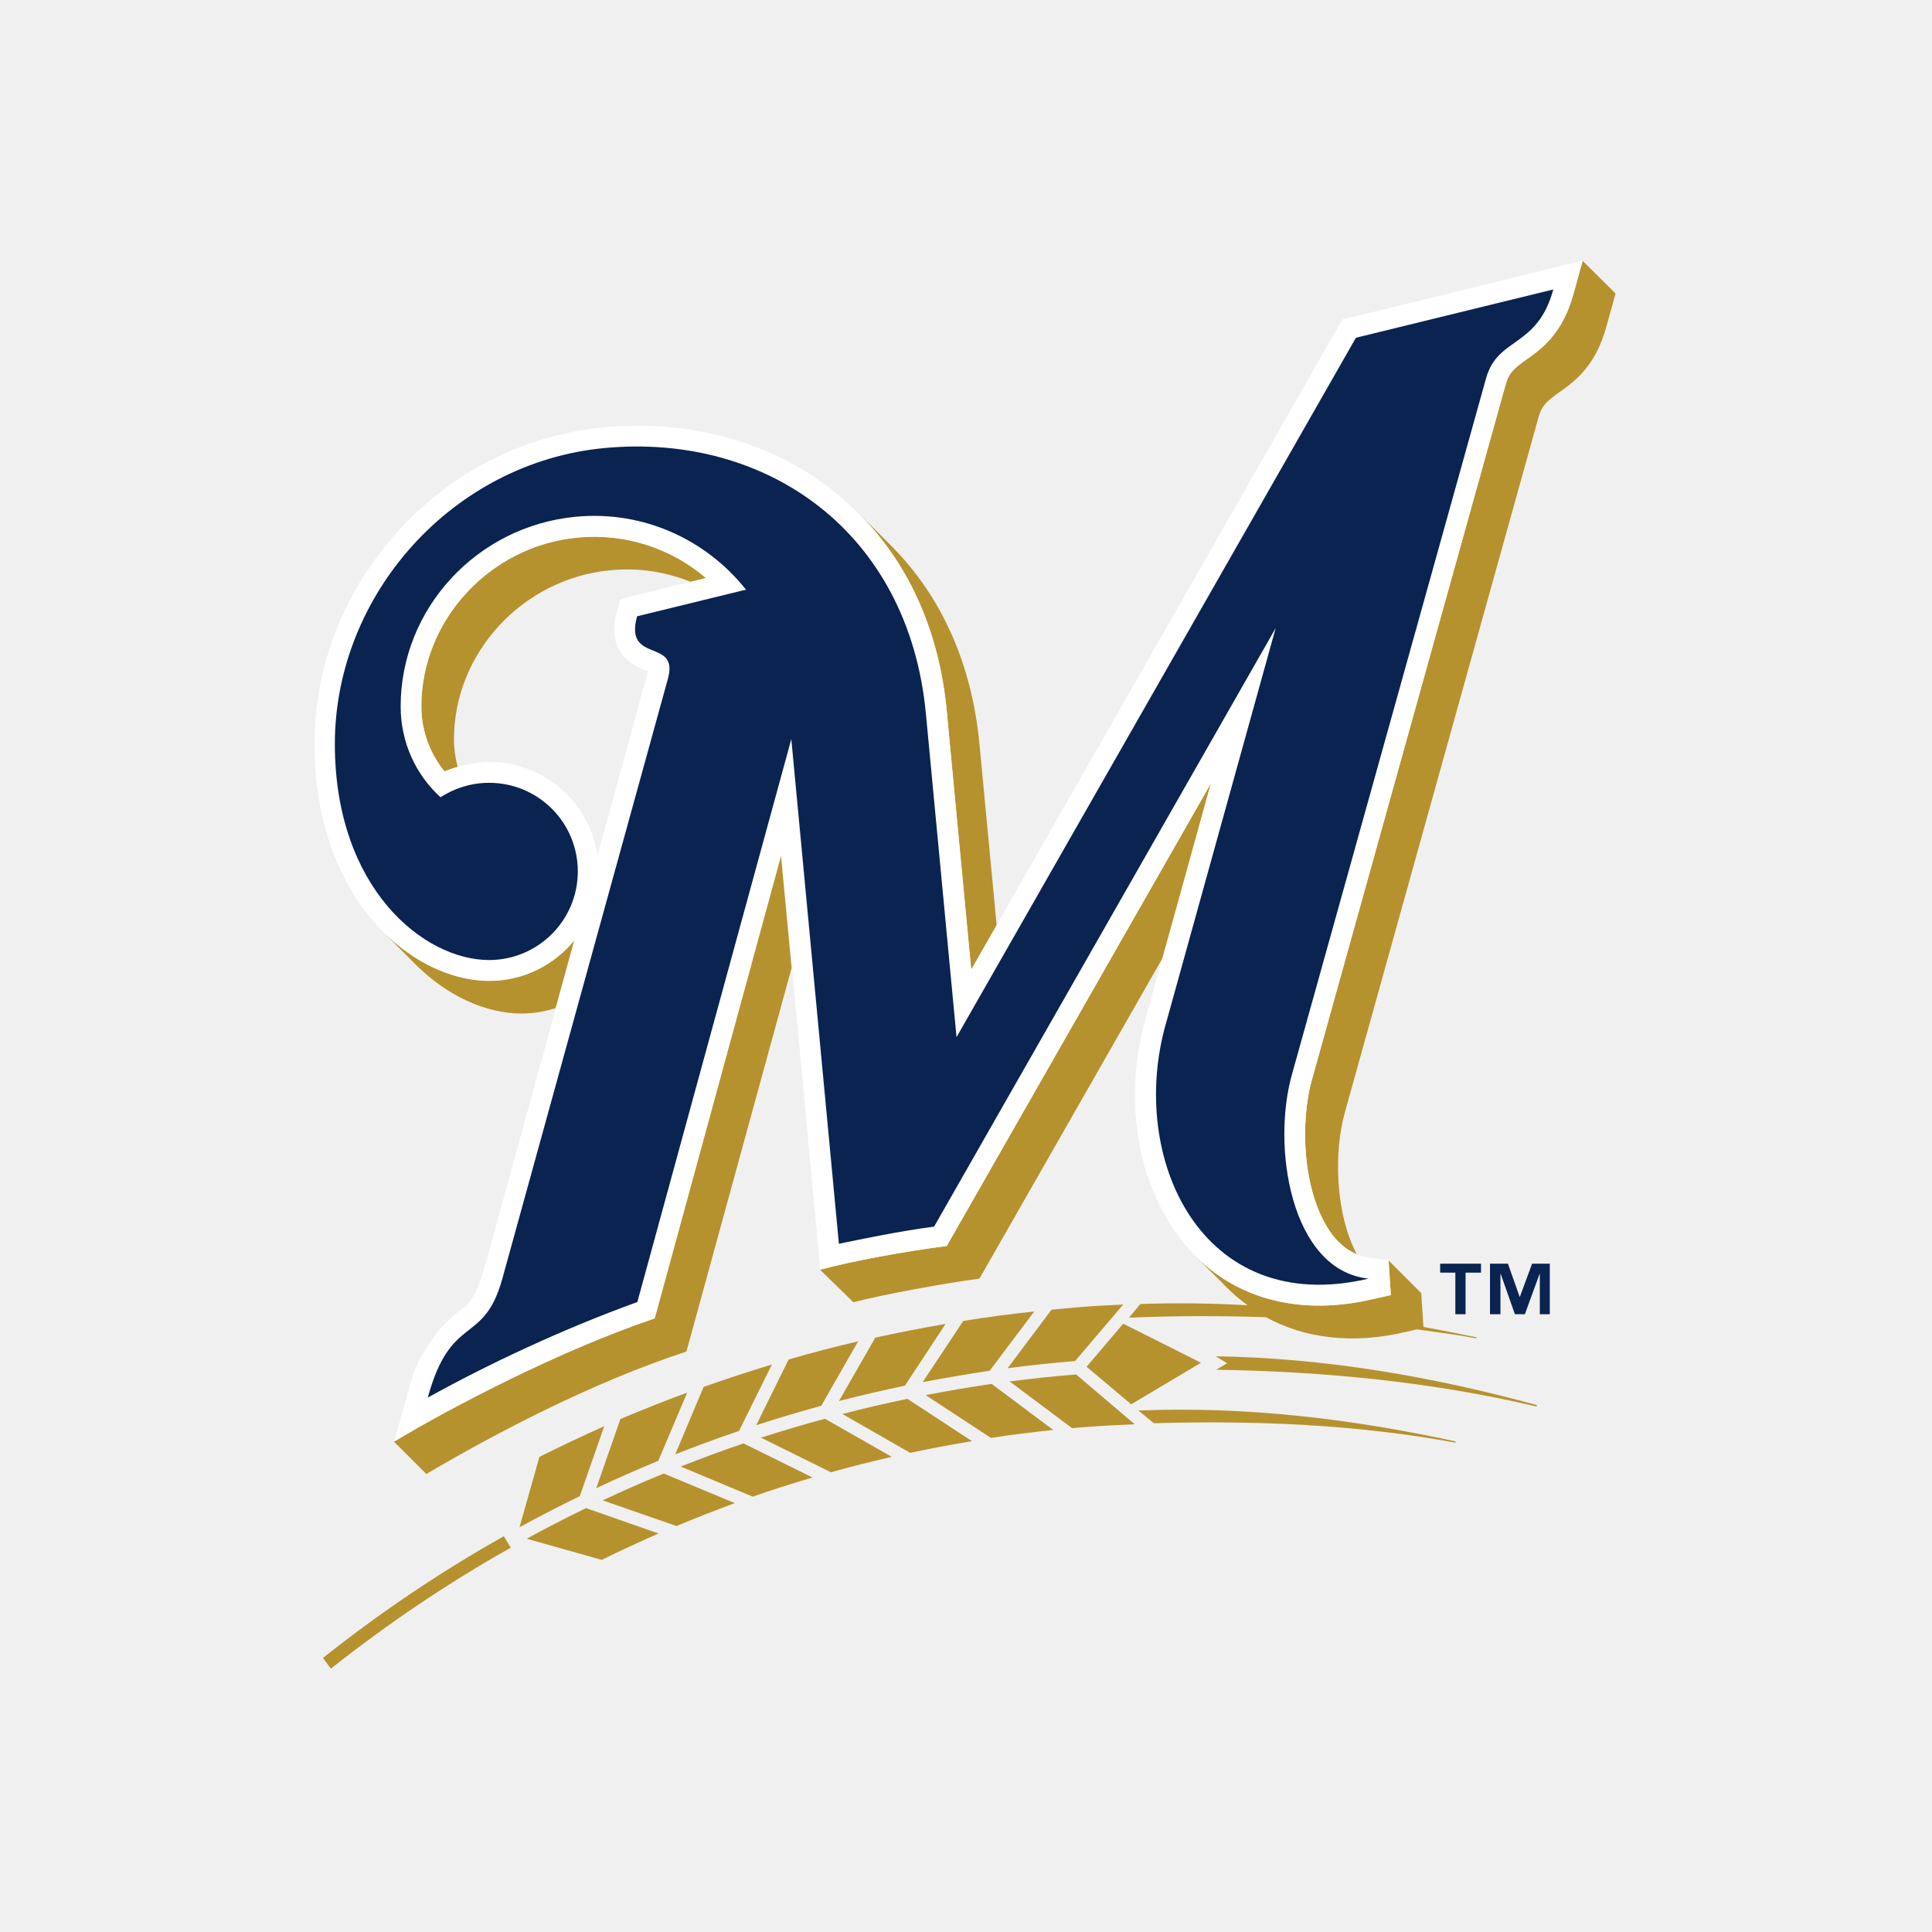
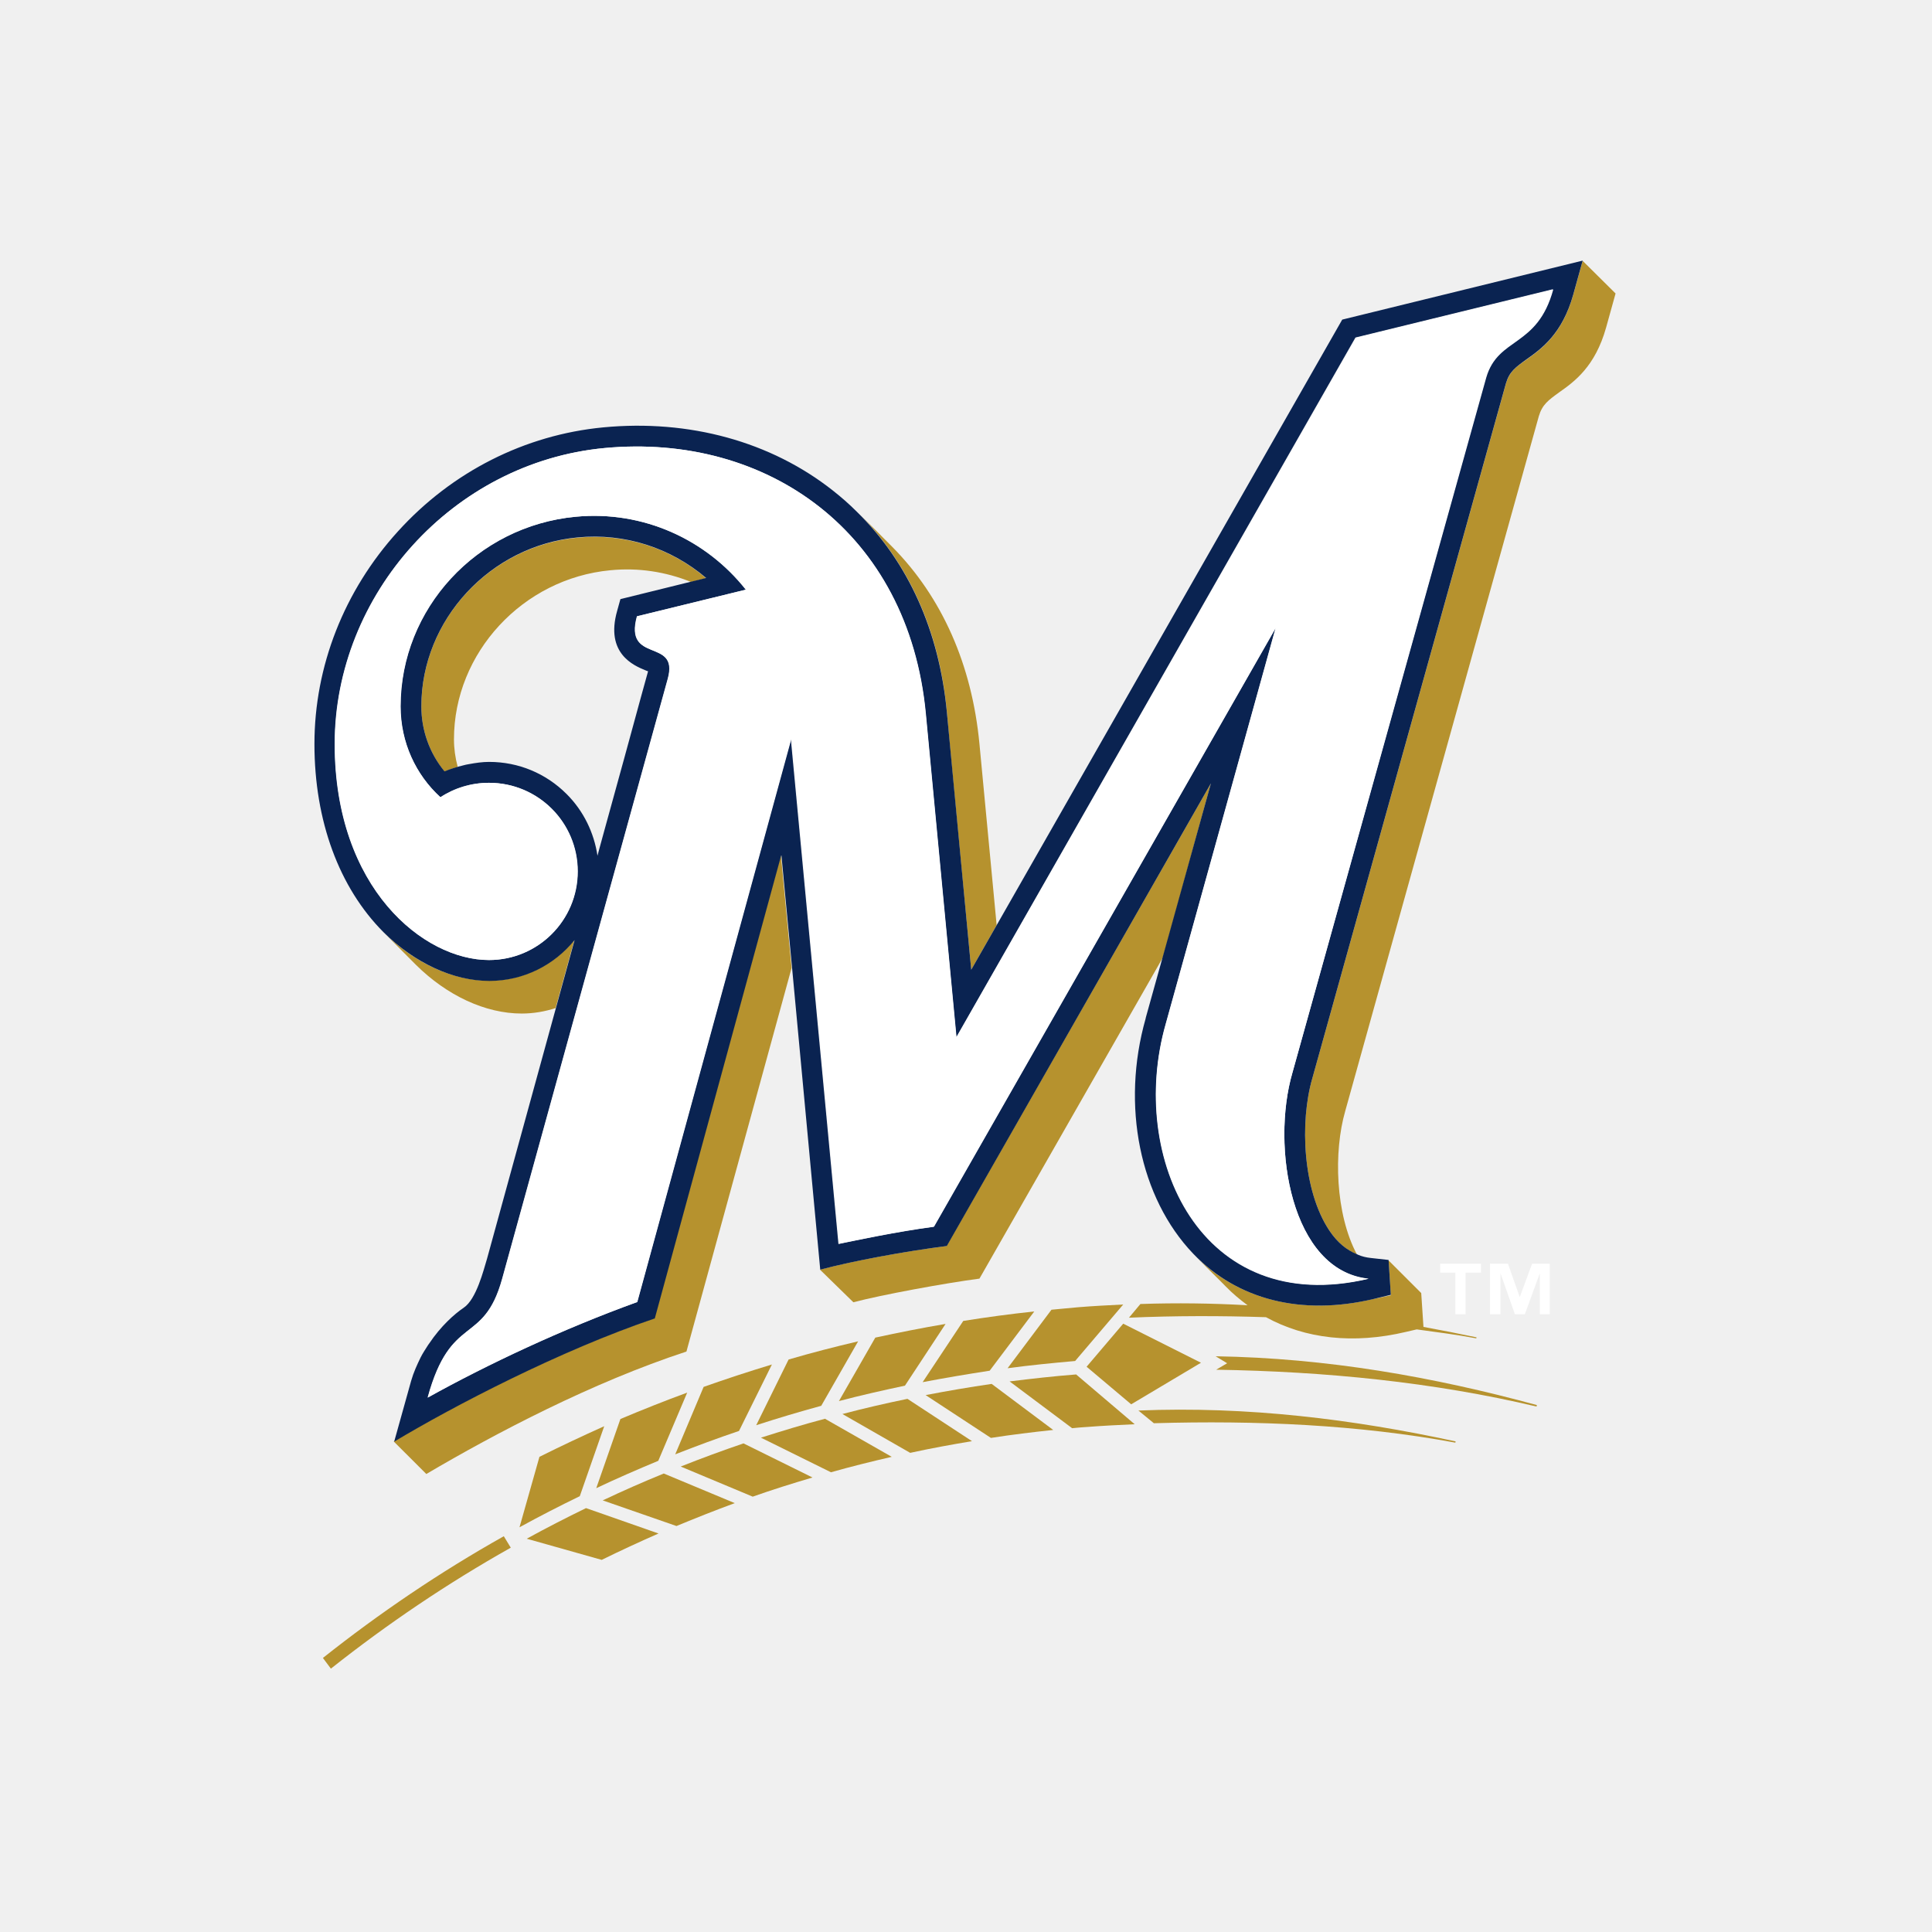
<svg xmlns="http://www.w3.org/2000/svg" width="512px" height="512px" viewBox="0 0 512 512" version="1.1">
  <defs />
  <g id="MLB" stroke="none" stroke-width="1" fill="none" fill-rule="evenodd">
-     <g id="milwaukee-brewers-2">
+     <g id="milwaukee-brewers-3">
      <g id="Group" transform="translate(83, 69)">
        <g id="Layer_2">
-           <path d="M309.419,268.264 L305.391,268.264 L305.391,279.28 L302.684,279.28 L302.684,268.264 L298.656,268.264 L298.656,265.89 L309.485,265.89 L309.485,268.264 L309.419,268.264 Z M327.776,279.28 L325.068,279.28 L325.068,268.594 L325.002,268.594 L321.106,279.28 L318.465,279.28 L314.702,268.594 L314.635,268.594 L314.635,279.28 L311.862,279.28 L311.862,265.89 L316.616,265.89 L319.72,274.662 L319.786,274.662 L323.021,265.89 L327.71,265.89 L327.71,279.28 L327.776,279.28 Z" id="Shape" fill="#0A2351" />
+           <path d="M309.419,268.264 L305.391,268.264 L305.391,279.28 L302.684,279.28 L302.684,268.264 L298.656,268.264 L298.656,265.89 L309.485,265.89 L309.485,268.264 L309.419,268.264 Z M327.776,279.28 L325.068,279.28 L325.068,268.594 L325.002,268.594 L321.106,279.28 L318.465,279.28 L314.702,268.594 L314.635,268.594 L314.635,279.28 L311.862,279.28 L311.862,265.89 L316.616,265.89 L319.72,274.662 L319.786,274.662 L323.021,265.89 L327.71,265.89 L327.71,279.28 L327.776,279.28 Z" id="Shape" fill="#FFFFFF" />
          <g id="Group">
            <path d="M72.303,330.663 C67.021,333.236 61.739,335.94 56.588,338.777 L76.463,344.383 C81.416,341.943 86.434,339.634 91.518,337.392 L72.303,330.663 L72.303,330.663 Z" id="Shape" fill="#B6922E" />
            <g id="Shape">
              <path d="M118.657,311.996 L137.211,321.165 C142.56,319.648 147.908,318.329 153.323,317.075 L135.627,306.983 C129.882,308.501 124.269,310.216 118.657,311.996 L118.657,311.996 Z" fill="#B6922E" />
              <path d="M162.303,300.717 L179.603,312.062 C185.084,311.205 190.564,310.545 196.111,309.952 L179.801,297.749 C173.924,298.606 168.114,299.596 162.303,300.717 L162.303,300.717 Z" fill="#B6922E" />
              <path d="M161.511,297.287 C167.387,296.166 173.264,295.176 179.273,294.253 L191.092,278.554 C184.753,279.214 178.481,280.071 172.274,281.061 L161.511,297.287 L161.511,297.287 Z" fill="#B6922E" />
              <path d="M76.727,328.619 L96.273,335.413 C101.357,333.302 106.507,331.257 111.724,329.344 L92.905,321.495 C87.424,323.738 82.01,326.112 76.727,328.619 L76.727,328.619 Z" fill="#B6922E" />
              <path d="M97.395,319.648 L116.478,327.629 C121.694,325.782 126.977,324.133 132.325,322.55 L114.035,313.514 C108.422,315.426 102.876,317.471 97.395,319.648 L97.395,319.648 Z" fill="#B6922E" />
              <path d="M139.324,302.3 C145.069,300.783 150.946,299.464 156.823,298.211 L167.585,281.852 C161.313,282.908 155.106,284.161 148.965,285.48 L139.324,302.3 L139.324,302.3 Z" fill="#B6922E" />
              <path d="M140.249,305.73 L158.209,316.02 C163.624,314.833 169.104,313.843 174.585,312.92 L157.483,301.707 C151.738,302.894 145.994,304.213 140.249,305.73 L140.249,305.73 Z" fill="#B6922E" />
              <path d="M195.648,278.092 L184.027,293.593 C189.97,292.802 195.913,292.208 201.921,291.68 L214.665,276.707 C210.703,276.905 206.676,277.103 202.714,277.433 C200.271,277.631 197.96,277.895 195.648,278.092 L195.648,278.092 Z" fill="#B6922E" />
              <path d="M184.555,297.089 L201.129,309.49 C202.45,309.358 203.77,309.226 205.091,309.16 C209.317,308.83 213.477,308.632 217.703,308.435 L202.185,295.242 C196.243,295.704 190.432,296.364 184.555,297.089 L184.555,297.089 Z" fill="#B6922E" />
              <path d="M117.402,308.698 C123.081,306.851 128.826,305.137 134.636,303.553 L144.409,286.469 C138.202,287.921 132.061,289.504 125.986,291.285 L117.402,308.698 L117.402,308.698 Z" fill="#B6922E" />
              <path d="M242.2,292.274 L239.295,293.989 C268.282,294.451 296.873,297.287 324.21,303.751 L324.276,303.356 C296.939,295.902 268.546,290.889 239.163,290.427 L242.2,292.274 L242.2,292.274 Z" fill="#B6922E" />
              <path d="M59.956,317.075 L54.673,335.743 C59.956,332.84 65.238,330.136 70.653,327.497 L77.124,308.962 C71.379,311.535 65.634,314.239 59.956,317.075 L59.956,317.075 Z" fill="#B6922E" />
              <path d="M95.942,316.416 C101.489,314.239 107.168,312.128 112.846,310.216 L121.562,292.604 C115.487,294.451 109.413,296.43 103.47,298.54 L95.942,316.416 L95.942,316.416 Z" fill="#B6922E" />
              <path d="M99.112,300.057 C93.169,302.234 87.226,304.609 81.416,307.049 L75.011,325.387 C80.425,322.814 85.906,320.44 91.452,318.131 L99.112,300.057 L99.112,300.057 Z" fill="#B6922E" />
              <path d="M218.693,304.807 L222.787,308.171 C249.992,307.379 276.932,308.566 302.684,313.316 L302.75,312.986 C275.611,307.115 247.615,303.619 218.693,304.807 L218.693,304.807 Z" fill="#B6922E" />
              <polygon fill="#B6922E" points="235.267 292.142 214.665 281.786 204.959 293.198 216.778 303.158" />
              <path d="M90.396,280.335 C65.502,288.778 37.241,303.487 21.328,312.986 L29.978,321.627 C48.334,310.809 73.954,297.353 98.914,289.174 L126.779,187.528 L123.939,157.515 L90.396,280.335 L90.396,280.335 Z" fill="#B6922E" />
              <path d="M37.307,126.909 C37.307,104.021 55.532,84.298 78.774,82.122 C86.17,81.396 93.433,82.517 100.102,85.222 L81.416,89.839 L104.13,84.232 C94.82,76.251 82.604,72.293 70.124,73.481 C46.882,75.657 28.657,95.314 28.657,118.268 C28.657,124.601 30.902,130.669 34.798,135.484 C36.383,134.759 38.034,134.297 39.75,133.901 C39.288,134.033 38.76,134.099 38.298,134.231 C37.637,131.79 37.307,129.35 37.307,126.909 L37.307,126.909 Z" fill="#B6922E" />
              <path d="M77.058,151.447 C78.444,146.434 80.491,139.046 82.472,131.79 L77.058,151.447 L77.058,151.447 L77.058,151.447 Z" fill="#B6922E" />
              <path d="M46.618,190.892 C36.977,190.892 26.742,186.208 18.555,177.963 C20.007,179.414 25.752,185.219 27.205,186.67 C35.458,194.849 45.627,199.599 55.268,199.599 C58.371,199.599 61.408,199.071 64.248,198.147 L69.2,180.14 C63.852,186.67 55.73,190.892 46.618,190.892 L46.618,190.892 Z" fill="#B6922E" />
              <path d="M280.894,275.256 C261.877,279.741 244.907,275.454 233.154,263.251 C234.805,264.966 240.615,270.639 241.804,271.892 C243.587,273.739 245.568,275.388 247.615,276.905 C238.238,276.377 228.796,276.246 219.221,276.575 L216.184,280.203 C228.4,279.675 240.483,279.675 252.501,280.071 C262.934,285.81 275.677,287.261 289.61,283.963 L292.449,283.303 C297.732,284.029 303.014,284.689 308.231,285.678 L308.297,285.414 C303.608,284.425 298.92,283.501 294.232,282.644 L293.638,273.673 L284.988,265.032 L285.582,274.267 L280.894,275.256 L280.894,275.256 Z" fill="#B6922E" />
              <path d="M336.426,0.132 L333.916,9.169 C331.011,19.525 325.531,23.482 321.503,26.319 C318.597,28.363 317.013,29.551 316.088,32.651 L264.782,216.749 C261.415,228.358 262.207,246.563 269.339,257.183 C271.385,260.217 273.829,262.262 276.602,263.449 C270.857,252.697 270.395,236.207 273.498,225.455 L324.804,41.292 C325.729,38.192 327.313,37.07 330.219,34.959 C334.247,32.123 339.727,28.165 342.632,17.81 L345.142,8.773 L336.426,0.132 L336.426,0.132 Z" fill="#B6922E" />
              <path d="M167.85,261.206 C156.889,262.592 142.89,265.164 134.306,267.473 L143.154,276.114 C150.616,274.135 167.519,271.035 176.566,269.847 L225.098,184.889 C225.758,183.042 230.315,166.156 237.908,138.584 L167.85,261.206 L167.85,261.206 Z" fill="#B6922E" />
              <path d="M174.387,187.989 L181.122,176.182 C178.943,153.162 176.566,128.163 176.566,128.163 C174.585,107.187 166.661,89.311 153.521,75.987 C152.002,74.404 145.663,68.138 144.013,66.489 C157.681,79.879 165.935,98.084 167.916,119.522 C167.85,119.588 172.01,162.924 174.387,187.989 L174.387,187.989 Z" fill="#B6922E" />
-               <path d="M269.339,257.183 C262.207,246.563 261.415,228.358 264.782,216.749 L316.088,32.585 C317.013,29.485 318.597,28.363 321.503,26.253 C325.531,23.416 331.011,19.459 333.916,9.103 L336.426,0.066 L272.706,15.699 L174.387,187.989 C172.01,162.924 167.916,119.588 167.916,119.588 C165.869,98.15 157.681,79.945 144.013,66.555 C142.032,64.576 139.919,62.729 137.74,61.014 C121.298,48.02 99.64,42.083 76.86,44.26 C56.126,46.239 36.779,56.001 22.45,71.832 C8.188,87.531 0.33,107.583 0.33,128.163 C0.33,148.545 6.867,166.222 18.621,178.029 C26.874,186.208 37.109,190.958 46.684,190.958 C55.796,190.958 63.918,186.736 69.266,180.14 L46.089,264.504 C45.165,267.539 43.25,275.322 39.882,277.565 C37.439,279.214 33.808,282.446 30.77,286.997 C30.638,287.129 30.572,287.327 30.44,287.459 C29.78,288.514 29.053,289.57 28.459,290.757 C27.535,292.67 26.61,294.649 25.95,296.957 L21.46,313.052 C37.307,303.553 65.568,288.844 90.528,280.401 L124.071,157.515 L126.911,187.528 L134.372,267.473 C143.022,265.164 156.955,262.592 167.916,261.206 L237.908,138.584 C230.248,166.156 221.598,197.422 220.674,200.588 C220.608,200.786 220.608,200.918 220.608,200.918 C214.071,223.938 219.023,248.41 233.22,263.251 C244.973,275.52 261.943,279.741 280.96,275.256 L285.582,274.135 L284.988,264.9 L280.234,264.372 C279.045,264.241 277.923,263.977 276.866,263.515 C276.8,263.449 276.734,263.449 276.602,263.383 C273.829,262.262 271.385,260.217 269.339,257.183 L269.339,257.183 Z M279.639,269.913 C235.135,280.401 215.854,237.724 225.89,202.435 L255.01,97.491 L164.416,256.127 C154.511,257.447 143.682,259.755 139.192,260.679 L126.581,126.909 L85.84,276.048 C65.965,283.237 46.089,292.604 30.308,301.377 C36.449,278.884 45.099,287.789 50.051,269.913 L93.961,110.815 C96.933,99.865 82.274,107.055 85.774,94.325 L114.629,87.267 C104.196,74.074 87.556,66.225 69.53,67.94 C43.184,70.381 23.111,92.346 23.111,118.202 C23.111,127.767 27.205,136.342 33.676,142.278 C37.373,139.838 41.797,138.453 46.552,138.453 C59.494,138.453 70.058,148.94 70.058,161.935 C70.058,174.929 59.56,185.417 46.552,185.417 C29.252,185.417 5.679,166.42 5.679,128.163 C5.679,88.586 36.911,53.56 77.19,49.735 C120.176,45.711 157.747,71.964 162.303,120.115 L170.425,205.865 L276.206,20.448 L328.502,7.651 C324.21,23.152 313.909,20.118 310.74,31.002 L259.5,215.297 C253.821,234.822 259.104,267.737 279.639,269.913 L279.639,269.913 Z M87.887,108.572 C88.151,108.704 88.415,108.77 88.745,108.902 C88.679,109.034 85.642,120.181 82.472,131.79 C80.491,139.046 78.444,146.434 77.058,151.447 C76.001,155.207 75.341,157.779 75.341,157.779 C74.416,151.645 71.643,145.906 67.153,141.421 C61.673,135.946 54.409,132.912 46.618,132.912 C44.835,132.912 43.052,133.176 41.269,133.505 C40.741,133.571 40.279,133.703 39.75,133.835 C38.1,134.231 36.383,134.759 34.798,135.418 C30.836,130.603 28.657,124.535 28.657,118.202 C28.657,95.314 46.882,75.592 70.124,73.415 C82.604,72.228 94.754,76.185 104.13,84.166 L81.416,89.773 L80.557,92.873 C77.322,104.219 85.047,107.385 87.887,108.572 L87.887,108.572 Z" fill="#FFFFFF" />
-               <path d="M259.5,215.297 L310.872,31.068 C314.041,20.184 324.408,23.218 328.634,7.717 L276.338,20.514 L170.491,205.865 L162.369,120.115 C157.813,71.964 120.242,45.711 77.256,49.735 C36.977,53.495 5.745,88.586 5.745,128.163 C5.745,166.42 29.318,185.417 46.618,185.417 C59.56,185.417 70.124,174.929 70.124,161.935 C70.124,148.94 59.626,138.453 46.618,138.453 C41.863,138.453 37.439,139.904 33.742,142.278 C27.205,136.342 23.177,127.767 23.177,118.202 C23.177,92.346 43.316,70.447 69.596,67.94 C87.556,66.225 104.262,74.074 114.695,87.267 L85.84,94.325 C82.34,107.055 96.999,99.931 94.027,110.815 L50.117,269.913 C45.165,287.789 36.515,278.884 30.374,301.377 C46.155,292.604 66.031,283.237 85.906,276.048 L126.713,126.843 L139.324,260.613 C143.815,259.689 154.577,257.381 164.548,256.061 L255.076,97.425 L225.956,202.369 C215.92,237.658 235.201,280.335 279.705,269.847 C259.104,267.737 253.821,234.822 259.5,215.297 L259.5,215.297 Z" fill="#0A2351" />
+               <path d="M269.339,257.183 C262.207,246.563 261.415,228.358 264.782,216.749 L316.088,32.585 C317.013,29.485 318.597,28.363 321.503,26.253 C325.531,23.416 331.011,19.459 333.916,9.103 L336.426,0.066 L272.706,15.699 L174.387,187.989 C172.01,162.924 167.916,119.588 167.916,119.588 C165.869,98.15 157.681,79.945 144.013,66.555 C142.032,64.576 139.919,62.729 137.74,61.014 C121.298,48.02 99.64,42.083 76.86,44.26 C56.126,46.239 36.779,56.001 22.45,71.832 C8.188,87.531 0.33,107.583 0.33,128.163 C0.33,148.545 6.867,166.222 18.621,178.029 C26.874,186.208 37.109,190.958 46.684,190.958 C55.796,190.958 63.918,186.736 69.266,180.14 L46.089,264.504 C45.165,267.539 43.25,275.322 39.882,277.565 C37.439,279.214 33.808,282.446 30.77,286.997 C30.638,287.129 30.572,287.327 30.44,287.459 C29.78,288.514 29.053,289.57 28.459,290.757 C27.535,292.67 26.61,294.649 25.95,296.957 L21.46,313.052 C37.307,303.553 65.568,288.844 90.528,280.401 L124.071,157.515 L126.911,187.528 L134.372,267.473 C143.022,265.164 156.955,262.592 167.916,261.206 L237.908,138.584 C230.248,166.156 221.598,197.422 220.674,200.588 C220.608,200.786 220.608,200.918 220.608,200.918 C214.071,223.938 219.023,248.41 233.22,263.251 C244.973,275.52 261.943,279.741 280.96,275.256 L285.582,274.135 L284.988,264.9 L280.234,264.372 C279.045,264.241 277.923,263.977 276.866,263.515 C276.8,263.449 276.734,263.449 276.602,263.383 C273.829,262.262 271.385,260.217 269.339,257.183 L269.339,257.183 Z M279.639,269.913 C235.135,280.401 215.854,237.724 225.89,202.435 L255.01,97.491 L164.416,256.127 C154.511,257.447 143.682,259.755 139.192,260.679 L126.581,126.909 L85.84,276.048 C65.965,283.237 46.089,292.604 30.308,301.377 C36.449,278.884 45.099,287.789 50.051,269.913 L93.961,110.815 C96.933,99.865 82.274,107.055 85.774,94.325 L114.629,87.267 C104.196,74.074 87.556,66.225 69.53,67.94 C43.184,70.381 23.111,92.346 23.111,118.202 C23.111,127.767 27.205,136.342 33.676,142.278 C37.373,139.838 41.797,138.453 46.552,138.453 C59.494,138.453 70.058,148.94 70.058,161.935 C70.058,174.929 59.56,185.417 46.552,185.417 C29.252,185.417 5.679,166.42 5.679,128.163 C5.679,88.586 36.911,53.56 77.19,49.735 C120.176,45.711 157.747,71.964 162.303,120.115 L170.425,205.865 L276.206,20.448 L328.502,7.651 C324.21,23.152 313.909,20.118 310.74,31.002 L259.5,215.297 C253.821,234.822 259.104,267.737 279.639,269.913 L279.639,269.913 Z M87.887,108.572 C88.151,108.704 88.415,108.77 88.745,108.902 C88.679,109.034 85.642,120.181 82.472,131.79 C80.491,139.046 78.444,146.434 77.058,151.447 C76.001,155.207 75.341,157.779 75.341,157.779 C74.416,151.645 71.643,145.906 67.153,141.421 C61.673,135.946 54.409,132.912 46.618,132.912 C44.835,132.912 43.052,133.176 41.269,133.505 C40.741,133.571 40.279,133.703 39.75,133.835 C38.1,134.231 36.383,134.759 34.798,135.418 C30.836,130.603 28.657,124.535 28.657,118.202 C28.657,95.314 46.882,75.592 70.124,73.415 C82.604,72.228 94.754,76.185 104.13,84.166 L81.416,89.773 L80.557,92.873 C77.322,104.219 85.047,107.385 87.887,108.572 L87.887,108.572 Z" fill="#0A2351" />
+               <path d="M310.872,31.068 C314.041,20.184 324.408,23.218 328.634,7.717 L276.338,20.514 L170.491,205.865 L162.369,120.115 C157.813,71.964 120.242,45.711 77.256,49.735 C36.977,53.495 5.745,88.586 5.745,128.163 C5.745,166.42 29.318,185.417 46.618,185.417 C59.56,185.417 70.124,174.929 70.124,161.935 C70.124,148.94 59.626,138.453 46.618,138.453 C41.863,138.453 37.439,139.904 33.742,142.278 C27.205,136.342 23.177,127.767 23.177,118.202 C23.177,92.346 43.316,70.447 69.596,67.94 C87.556,66.225 104.262,74.074 114.695,87.267 L85.84,94.325 C82.34,107.055 96.999,99.931 94.027,110.815 L50.117,269.913 C45.165,287.789 36.515,278.884 30.374,301.377 C46.155,292.604 66.031,283.237 85.906,276.048 L126.713,126.843 L139.324,260.613 C143.815,259.689 154.577,257.381 164.548,256.061 L255.076,97.425 L225.956,202.369 C215.92,237.658 235.201,280.335 279.705,269.847 C259.104,267.737 253.821,234.822 259.5,215.297 L310.872,31.068 Z" fill="#FFFFFF" />
            </g>
            <path d="M4.688,373.208 C19.677,361.335 35.59,350.584 52.362,341.151 L50.513,338.117 C33.61,347.616 17.63,358.433 2.575,370.372 L4.688,373.208 L4.688,373.208 Z" id="Shape" fill="#B6922E" />
          </g>
        </g>
      </g>
    </g>
  </g>
</svg>
